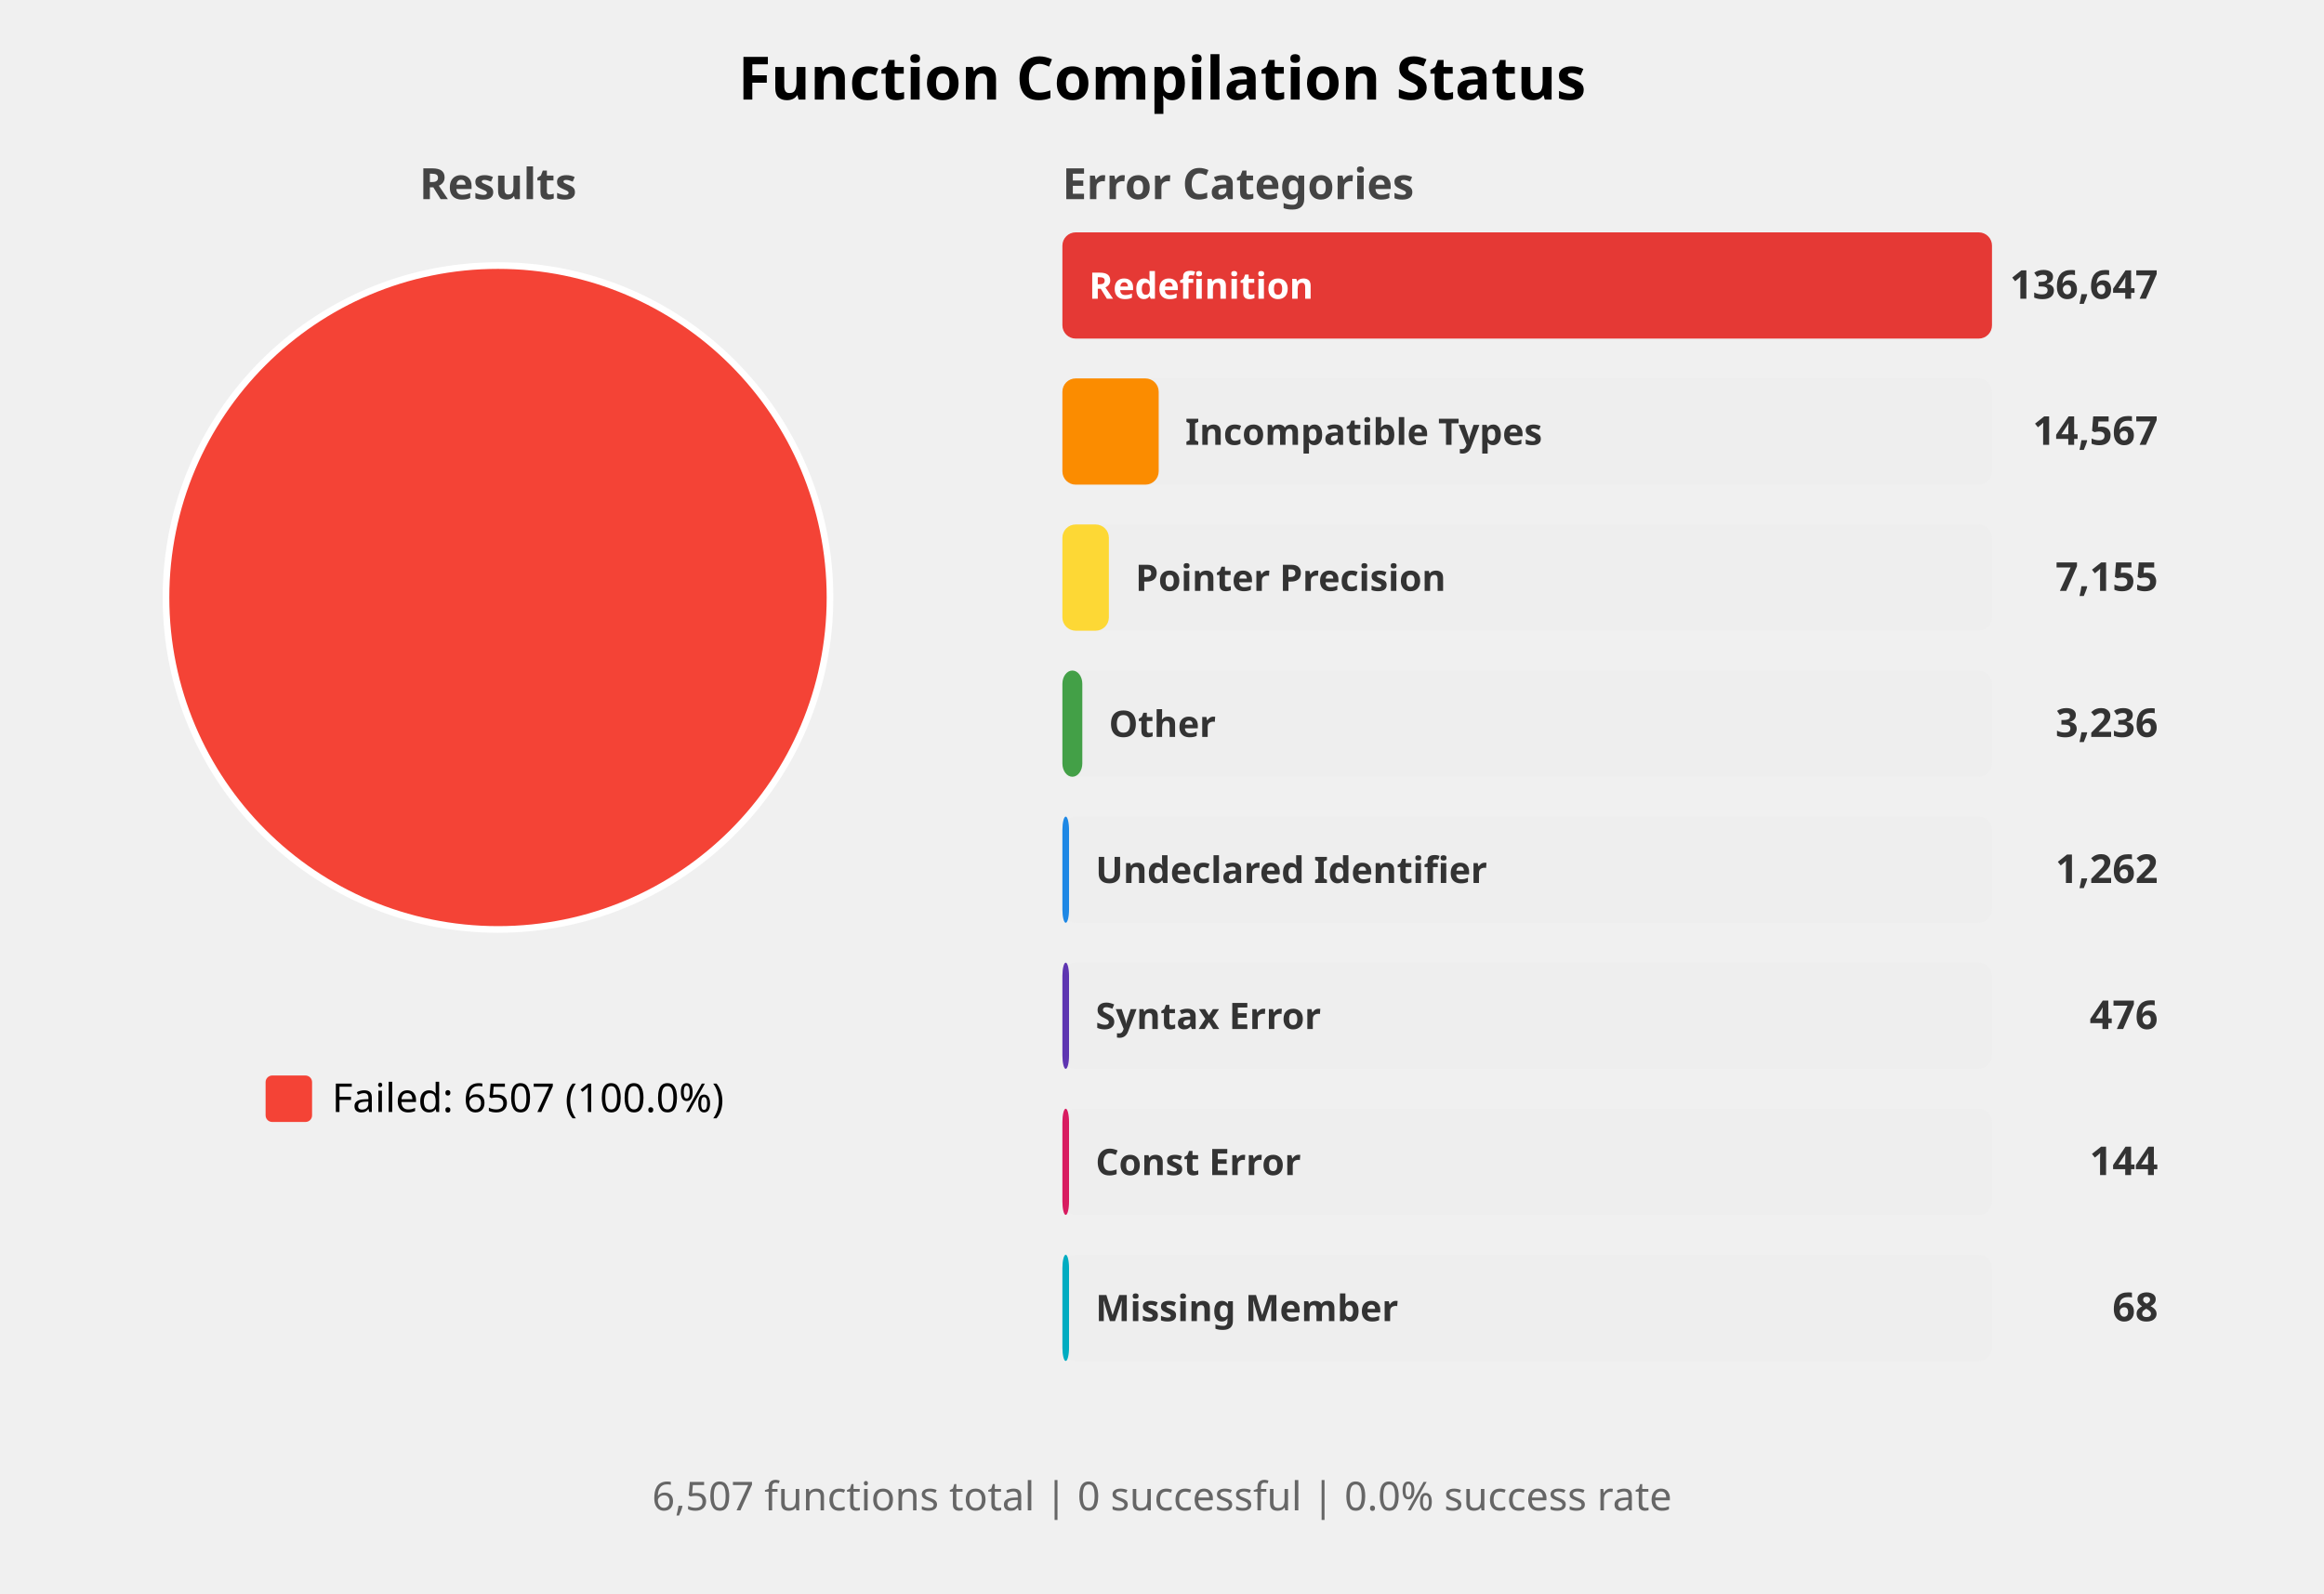
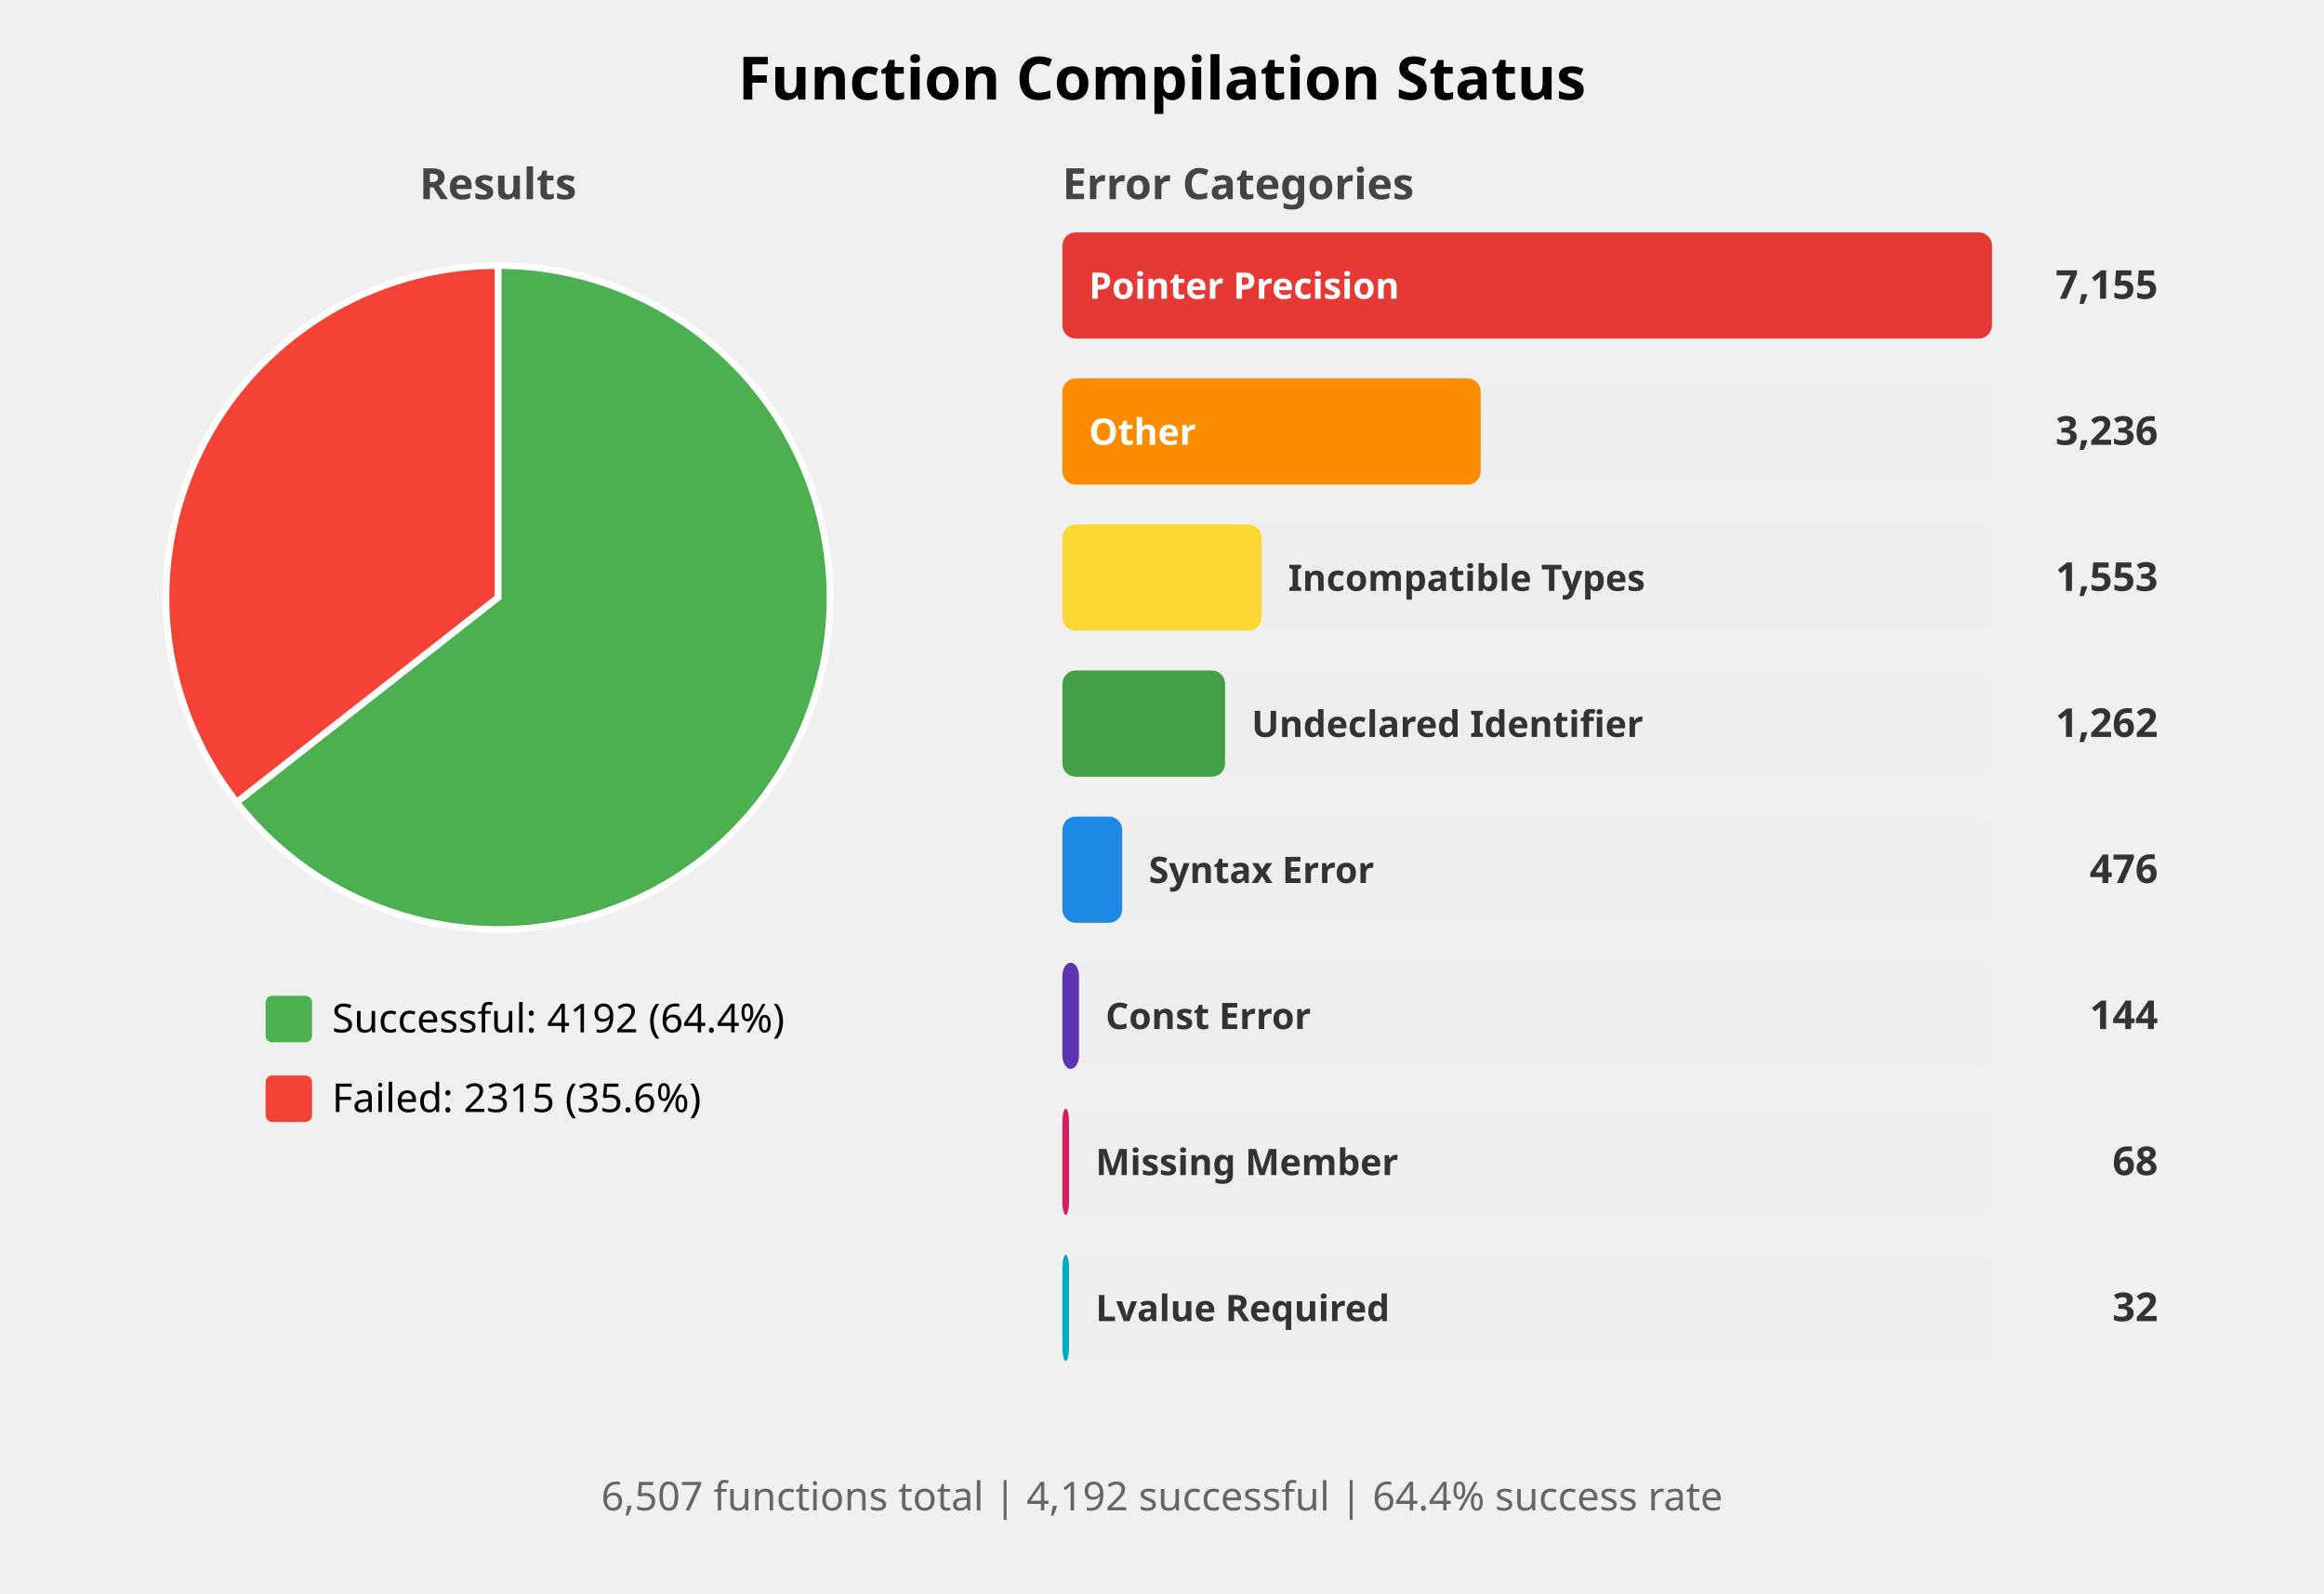
<svg xmlns="http://www.w3.org/2000/svg" width="700" height="480" viewBox="0 0 700 480">
  <style>
    .title { font: bold 18px sans-serif; }
    .subtitle { font: bold 13px sans-serif; fill: #444; }
    .label { font: 12px sans-serif; }
    .bar-label { font: bold 11px sans-serif; fill: white; }
    .bar-label-dark { font: bold 11px sans-serif; fill: #333; }
    .count { font: bold 12px sans-serif; fill: #333; }
    .summary { font: 12px sans-serif; fill: #666; }
  </style>
  <rect width="100%%" height="100%%" fill="white" />
  <text x="350" y="30" class="title" text-anchor="middle">Function Compilation Status</text>
  <text x="150" y="60" class="subtitle" text-anchor="middle">Results</text>
-   <circle cx="150" cy="180" r="100" fill="#F44336" stroke="white" stroke-width="2" />
+   <path d="M 150,180 L 150.00,80.00 A 100,100 0 1,1 71.28,241.67 Z" fill="#4CAF50" stroke="white" stroke-width="2" />
+   <path d="M 150,180 L 71.28,241.67 A 100,100 0 0,1 150.00,80.00 Z" fill="#F44336" stroke="white" stroke-width="2" />
+   <rect x="80" y="300" width="14" height="14" fill="#4CAF50" rx="2" />
+   <text x="100" y="311" class="label">Successful: 4192 (64.4%)</text>
  <rect x="80" y="324" width="14" height="14" fill="#F44336" rx="2" />
-   <text x="100" y="335" class="label">Failed: 6507 (100.0%)</text>
+   <text x="100" y="335" class="label">Failed: 2315 (35.6%)</text>
  <text x="320" y="60" class="subtitle">Error Categories</text>
  <rect x="320" y="70" width="280" height="32" fill="#EEEEEE" rx="4" />
  <rect x="320" y="70" width="280" height="32" fill="#E53935" rx="4" />
-   <text x="328" y="90" class="bar-label">Redefinition</text>
-   <text x="650" y="90" class="count" text-anchor="end">136,647</text>
+   <text x="328" y="90" class="bar-label">Pointer Precision</text>
+   <text x="650" y="90" class="count" text-anchor="end">7,155</text>
  <rect x="320" y="114" width="280" height="32" fill="#EEEEEE" rx="4" />
-   <rect x="320" y="114" width="29" height="32" fill="#FB8C00" rx="4" />
-   <text x="357" y="134" class="bar-label-dark">Incompatible Types</text>
-   <text x="650" y="134" class="count" text-anchor="end">14,567</text>
+   <rect x="320" y="114" width="126" height="32" fill="#FB8C00" rx="4" />
+   <text x="328" y="134" class="bar-label">Other</text>
+   <text x="650" y="134" class="count" text-anchor="end">3,236</text>
  <rect x="320" y="158" width="280" height="32" fill="#EEEEEE" rx="4" />
-   <rect x="320" y="158" width="14" height="32" fill="#FDD835" rx="4" />
-   <text x="342" y="178" class="bar-label-dark">Pointer Precision</text>
-   <text x="650" y="178" class="count" text-anchor="end">7,155</text>
+   <rect x="320" y="158" width="60" height="32" fill="#FDD835" rx="4" />
+   <text x="388" y="178" class="bar-label-dark">Incompatible Types</text>
+   <text x="650" y="178" class="count" text-anchor="end">1,553</text>
  <rect x="320" y="202" width="280" height="32" fill="#EEEEEE" rx="4" />
-   <rect x="320" y="202" width="6" height="32" fill="#43A047" rx="4" />
-   <text x="334" y="222" class="bar-label-dark">Other</text>
-   <text x="650" y="222" class="count" text-anchor="end">3,236</text>
+   <rect x="320" y="202" width="49" height="32" fill="#43A047" rx="4" />
+   <text x="377" y="222" class="bar-label-dark">Undeclared Identifier</text>
+   <text x="650" y="222" class="count" text-anchor="end">1,262</text>
  <rect x="320" y="246" width="280" height="32" fill="#EEEEEE" rx="4" />
-   <rect x="320" y="246" width="2" height="32" fill="#1E88E5" rx="4" />
-   <text x="330" y="266" class="bar-label-dark">Undeclared Identifier</text>
-   <text x="650" y="266" class="count" text-anchor="end">1,262</text>
+   <rect x="320" y="246" width="18" height="32" fill="#1E88E5" rx="4" />
+   <text x="346" y="266" class="bar-label-dark">Syntax Error</text>
+   <text x="650" y="266" class="count" text-anchor="end">476</text>
  <rect x="320" y="290" width="280" height="32" fill="#EEEEEE" rx="4" />
-   <rect x="320" y="290" width="2" height="32" fill="#5E35B1" rx="4" />
-   <text x="330" y="310" class="bar-label-dark">Syntax Error</text>
-   <text x="650" y="310" class="count" text-anchor="end">476</text>
+   <rect x="320" y="290" width="5" height="32" fill="#5E35B1" rx="4" />
+   <text x="333" y="310" class="bar-label-dark">Const Error</text>
+   <text x="650" y="310" class="count" text-anchor="end">144</text>
  <rect x="320" y="334" width="280" height="32" fill="#EEEEEE" rx="4" />
  <rect x="320" y="334" width="2" height="32" fill="#D81B60" rx="4" />
-   <text x="330" y="354" class="bar-label-dark">Const Error</text>
-   <text x="650" y="354" class="count" text-anchor="end">144</text>
+   <text x="330" y="354" class="bar-label-dark">Missing Member</text>
+   <text x="650" y="354" class="count" text-anchor="end">68</text>
  <rect x="320" y="378" width="280" height="32" fill="#EEEEEE" rx="4" />
  <rect x="320" y="378" width="2" height="32" fill="#00ACC1" rx="4" />
-   <text x="330" y="398" class="bar-label-dark">Missing Member</text>
-   <text x="650" y="398" class="count" text-anchor="end">68</text>
+   <text x="330" y="398" class="bar-label-dark">Lvalue Required</text>
+   <text x="650" y="398" class="count" text-anchor="end">32</text>
  <text x="350" y="455" class="summary" text-anchor="middle">
-     6,507 functions total | 0 successful | 0.0% success rate
+     6,507 functions total | 4,192 successful | 64.4% success rate
  </text>
</svg>
